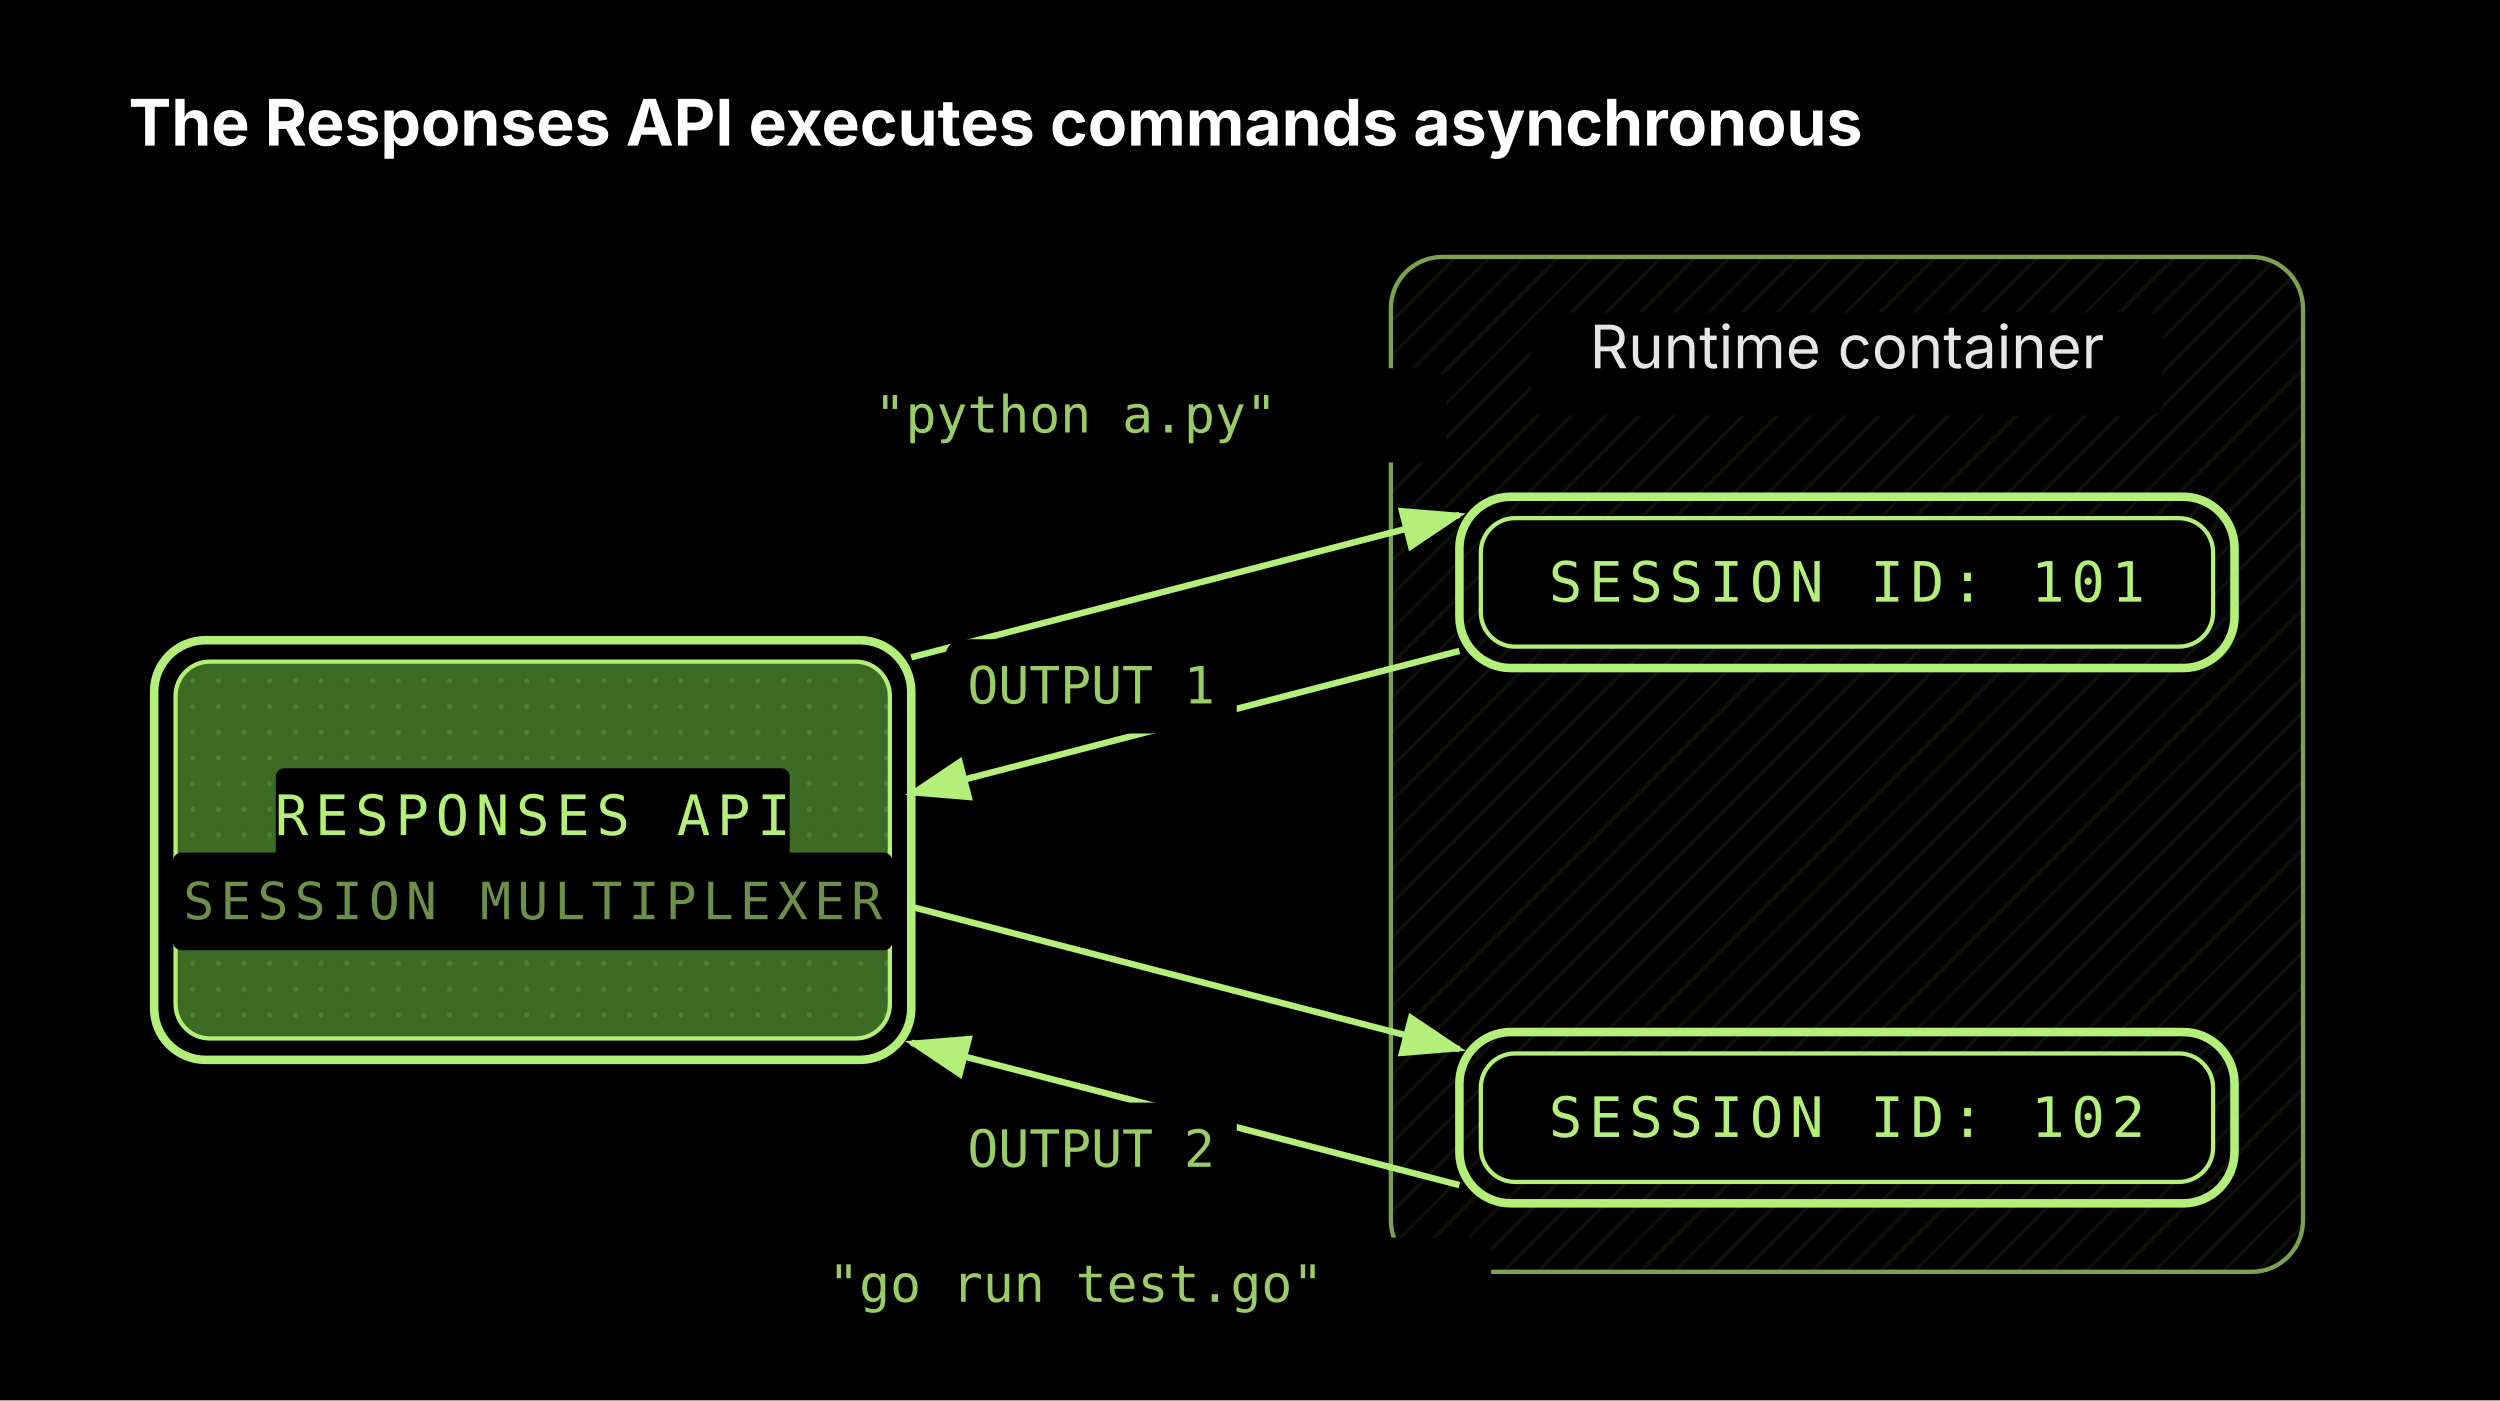
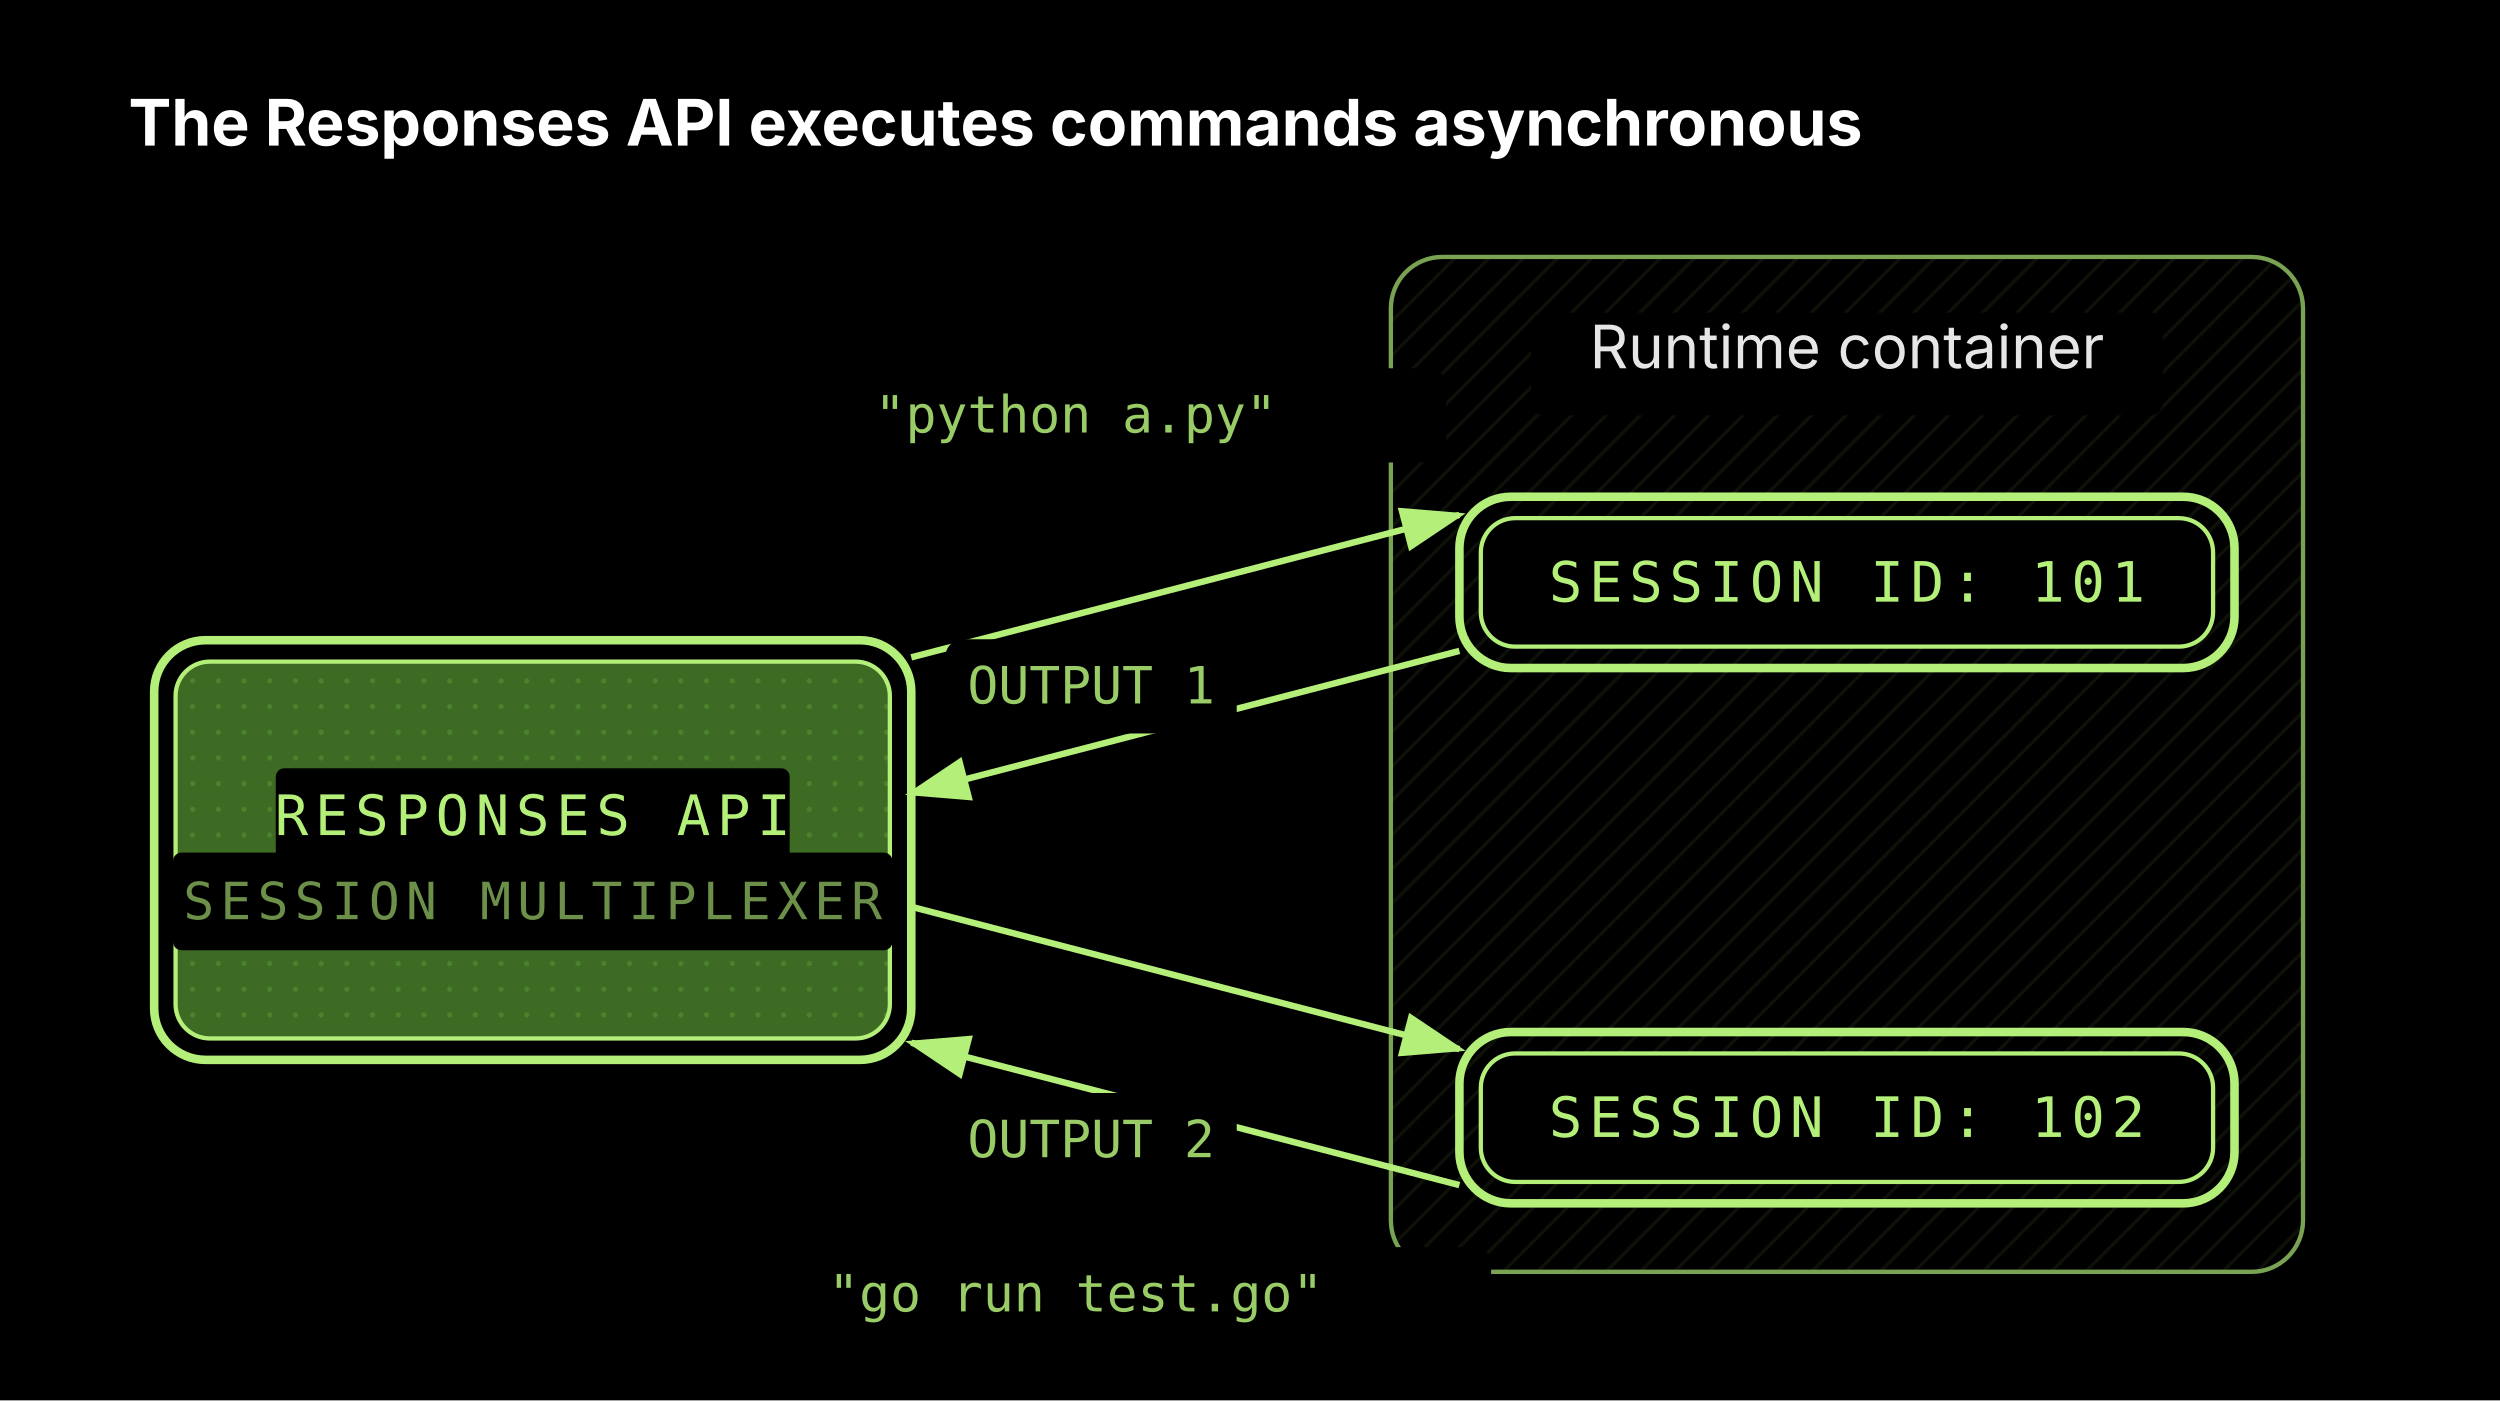
<svg xmlns="http://www.w3.org/2000/svg" viewBox="0 0 583.8 327" width="583.8" height="327">
  <defs>
    <pattern id="dotgrid" width="8" height="8" patternUnits="userSpaceOnUse">
      <rect width="8" height="8" fill="#000000" />
      <circle cx="4" cy="4" r="0.8" fill="#b4f079" opacity="0.7" />
    </pattern>
    <pattern id="crosshatch" width="8" height="8" patternUnits="userSpaceOnUse">
      <rect width="8" height="8" fill="#000000" />
      <path d="M0 8L8 0M-1 1L1 -1M7 9L9 7" stroke="#b4f079" stroke-width="0.8" opacity="0.2" />
    </pattern>
    <pattern id="hero" width="6" height="6" patternUnits="userSpaceOnUse">
      <rect width="6" height="6" fill="#3d6b23" />
      <circle cx="3" cy="3" r="0.6" fill="#5a9a35" opacity="0.5" />
    </pattern>
    <marker id="arrowhead" markerWidth="10" markerHeight="7" refX="9" refY="3.5" orient="auto" markerUnits="strokeWidth">
      <polygon points="0 0, 10 3.5, 0 7" fill="#b4f079" />
    </marker>
    <marker id="arrowhead-reverse" markerWidth="10" markerHeight="7" refX="1" refY="3.5" orient="auto" markerUnits="strokeWidth">
      <polygon points="10 0, 0 3.5, 10 7" fill="#b4f079" />
    </marker>
  </defs>
  <rect width="100%" height="100%" fill="#000000" />
  <g class="diagram">
    <text x="30" y="34" font-family="'Inter', 'Helvetica Neue', Arial, sans-serif" font-size="15" fill="#ffffff" font-weight="700">The Responses API executes commands asynchronous</text>
    <rect x="324.8" y="60" width="213" height="237" rx="12" fill="url(#crosshatch)" stroke="#b4f079" stroke-width="1" opacity="0.35" />
    <rect x="324.8" y="60" width="213" height="237" rx="12" fill="none" stroke="#b4f079" stroke-width="1" opacity="0.5" />
    <line x1="212.8" y1="153.5" x2="340.8" y2="120.25" stroke="#b4f079" stroke-width="1.5" marker-end="url(#arrowhead)" />
    <line x1="340.8" y1="152" x2="212.8" y2="185.25" stroke="#b4f079" stroke-width="1.5" marker-end="url(#arrowhead)" />
    <line x1="212.8" y1="211.75" x2="340.8" y2="245" stroke="#b4f079" stroke-width="1.5" marker-end="url(#arrowhead)" />
    <line x1="340.8" y1="276.75" x2="212.8" y2="243.5" stroke="#b4f079" stroke-width="1.5" marker-end="url(#arrowhead)" />
    <rect x="164.7" y="86" width="173" height="22" rx="4" fill="#000000" />
    <rect x="220.8" y="149.275" width="68" height="22" rx="4" fill="#000000" />
-     <rect x="154.2" y="289" width="194" height="22" rx="4" fill="#000000" />
-     <rect x="220.8" y="257.475" width="68" height="22" rx="4" fill="#000000" />
+     <rect x="154.2" y="291.238" width="194" height="22" rx="4" fill="#000000" />
+     <rect x="220.8" y="255.238" width="68" height="22" rx="4" fill="#000000" />
    <rect x="357.55" y="73" width="147.5" height="24" fill="#000000" rx="3" />
    <text x="431.3" y="86" font-family="'Inter', 'Helvetica Neue', Arial, sans-serif" font-size="14" fill="#ffffff" opacity="0.9" text-anchor="middle">Runtime container</text>
    <rect x="36" y="149.5" width="176.8" height="98" rx="12" fill="none" stroke="#b4f079" stroke-width="2" />
    <rect x="41" y="154.5" width="166.8" height="88" rx="8" fill="url(#hero)" stroke="#b4f079" stroke-width="1" />
    <rect x="64.4" y="179.4" width="120" height="22.2" fill="#000000" rx="2" />
    <text x="124.4" y="190.5" font-family="'JetBrains Mono', 'Fira Code', 'SF Mono', 'Cascadia Code', monospace" font-size="13" fill="#b4f079" text-anchor="middle" dominant-baseline="central" letter-spacing="0.12em">RESPONSES API</text>
    <rect x="40.4" y="199.1" width="168" height="22.8" fill="#000000" rx="2" />
    <text x="124.4" y="210.5" font-family="'JetBrains Mono', 'Fira Code', 'SF Mono', 'Cascadia Code', monospace" font-size="12" fill="#b4f079" opacity="0.6" text-anchor="middle" dominant-baseline="central" letter-spacing="0.12em">SESSION MULTIPLEXER</text>
    <rect x="340.8" y="116" width="181" height="40" rx="12" fill="none" stroke="#b4f079" stroke-width="2" />
    <rect x="345.8" y="121" width="171" height="30" rx="8" fill="#000000" stroke="#b4f079" stroke-width="1" />
    <text x="431.3" y="136" font-family="'JetBrains Mono', 'Fira Code', 'SF Mono', 'Cascadia Code', monospace" font-size="13" fill="#b4f079" text-anchor="middle" dominant-baseline="central" letter-spacing="0.12em">SESSION ID: 101</text>
    <rect x="340.8" y="241" width="181" height="40" rx="12" fill="none" stroke="#b4f079" stroke-width="2" />
    <rect x="345.8" y="246" width="171" height="30" rx="8" fill="#000000" stroke="#b4f079" stroke-width="1" />
    <text x="431.3" y="261" font-family="'JetBrains Mono', 'Fira Code', 'SF Mono', 'Cascadia Code', monospace" font-size="13" fill="#b4f079" text-anchor="middle" dominant-baseline="central" letter-spacing="0.12em">SESSION ID: 102</text>
    <text x="251.2" y="101" font-family="'JetBrains Mono', 'Fira Code', 'SF Mono', 'Cascadia Code', monospace" font-size="12" fill="#b4f079" opacity="0.85" text-anchor="middle">"python a.py"</text>
    <text x="254.8" y="164.275" font-family="'JetBrains Mono', 'Fira Code', 'SF Mono', 'Cascadia Code', monospace" font-size="12" fill="#b4f079" opacity="0.85" text-anchor="middle">OUTPUT 1</text>
-     <text x="251.2" y="304" font-family="'JetBrains Mono', 'Fira Code', 'SF Mono', 'Cascadia Code', monospace" font-size="12" fill="#b4f079" opacity="0.85" text-anchor="middle">"go run test.go"</text>
-     <text x="254.8" y="272.475" font-family="'JetBrains Mono', 'Fira Code', 'SF Mono', 'Cascadia Code', monospace" font-size="12" fill="#b4f079" opacity="0.85" text-anchor="middle">OUTPUT 2</text>
+     <text x="251.2" y="306.238" font-family="'JetBrains Mono', 'Fira Code', 'SF Mono', 'Cascadia Code', monospace" font-size="12" fill="#b4f079" opacity="0.85" text-anchor="middle">"go run test.go"</text>
+     <text x="254.8" y="270.238" font-family="'JetBrains Mono', 'Fira Code', 'SF Mono', 'Cascadia Code', monospace" font-size="12" fill="#b4f079" opacity="0.85" text-anchor="middle">OUTPUT 2</text>
  </g>
</svg>
